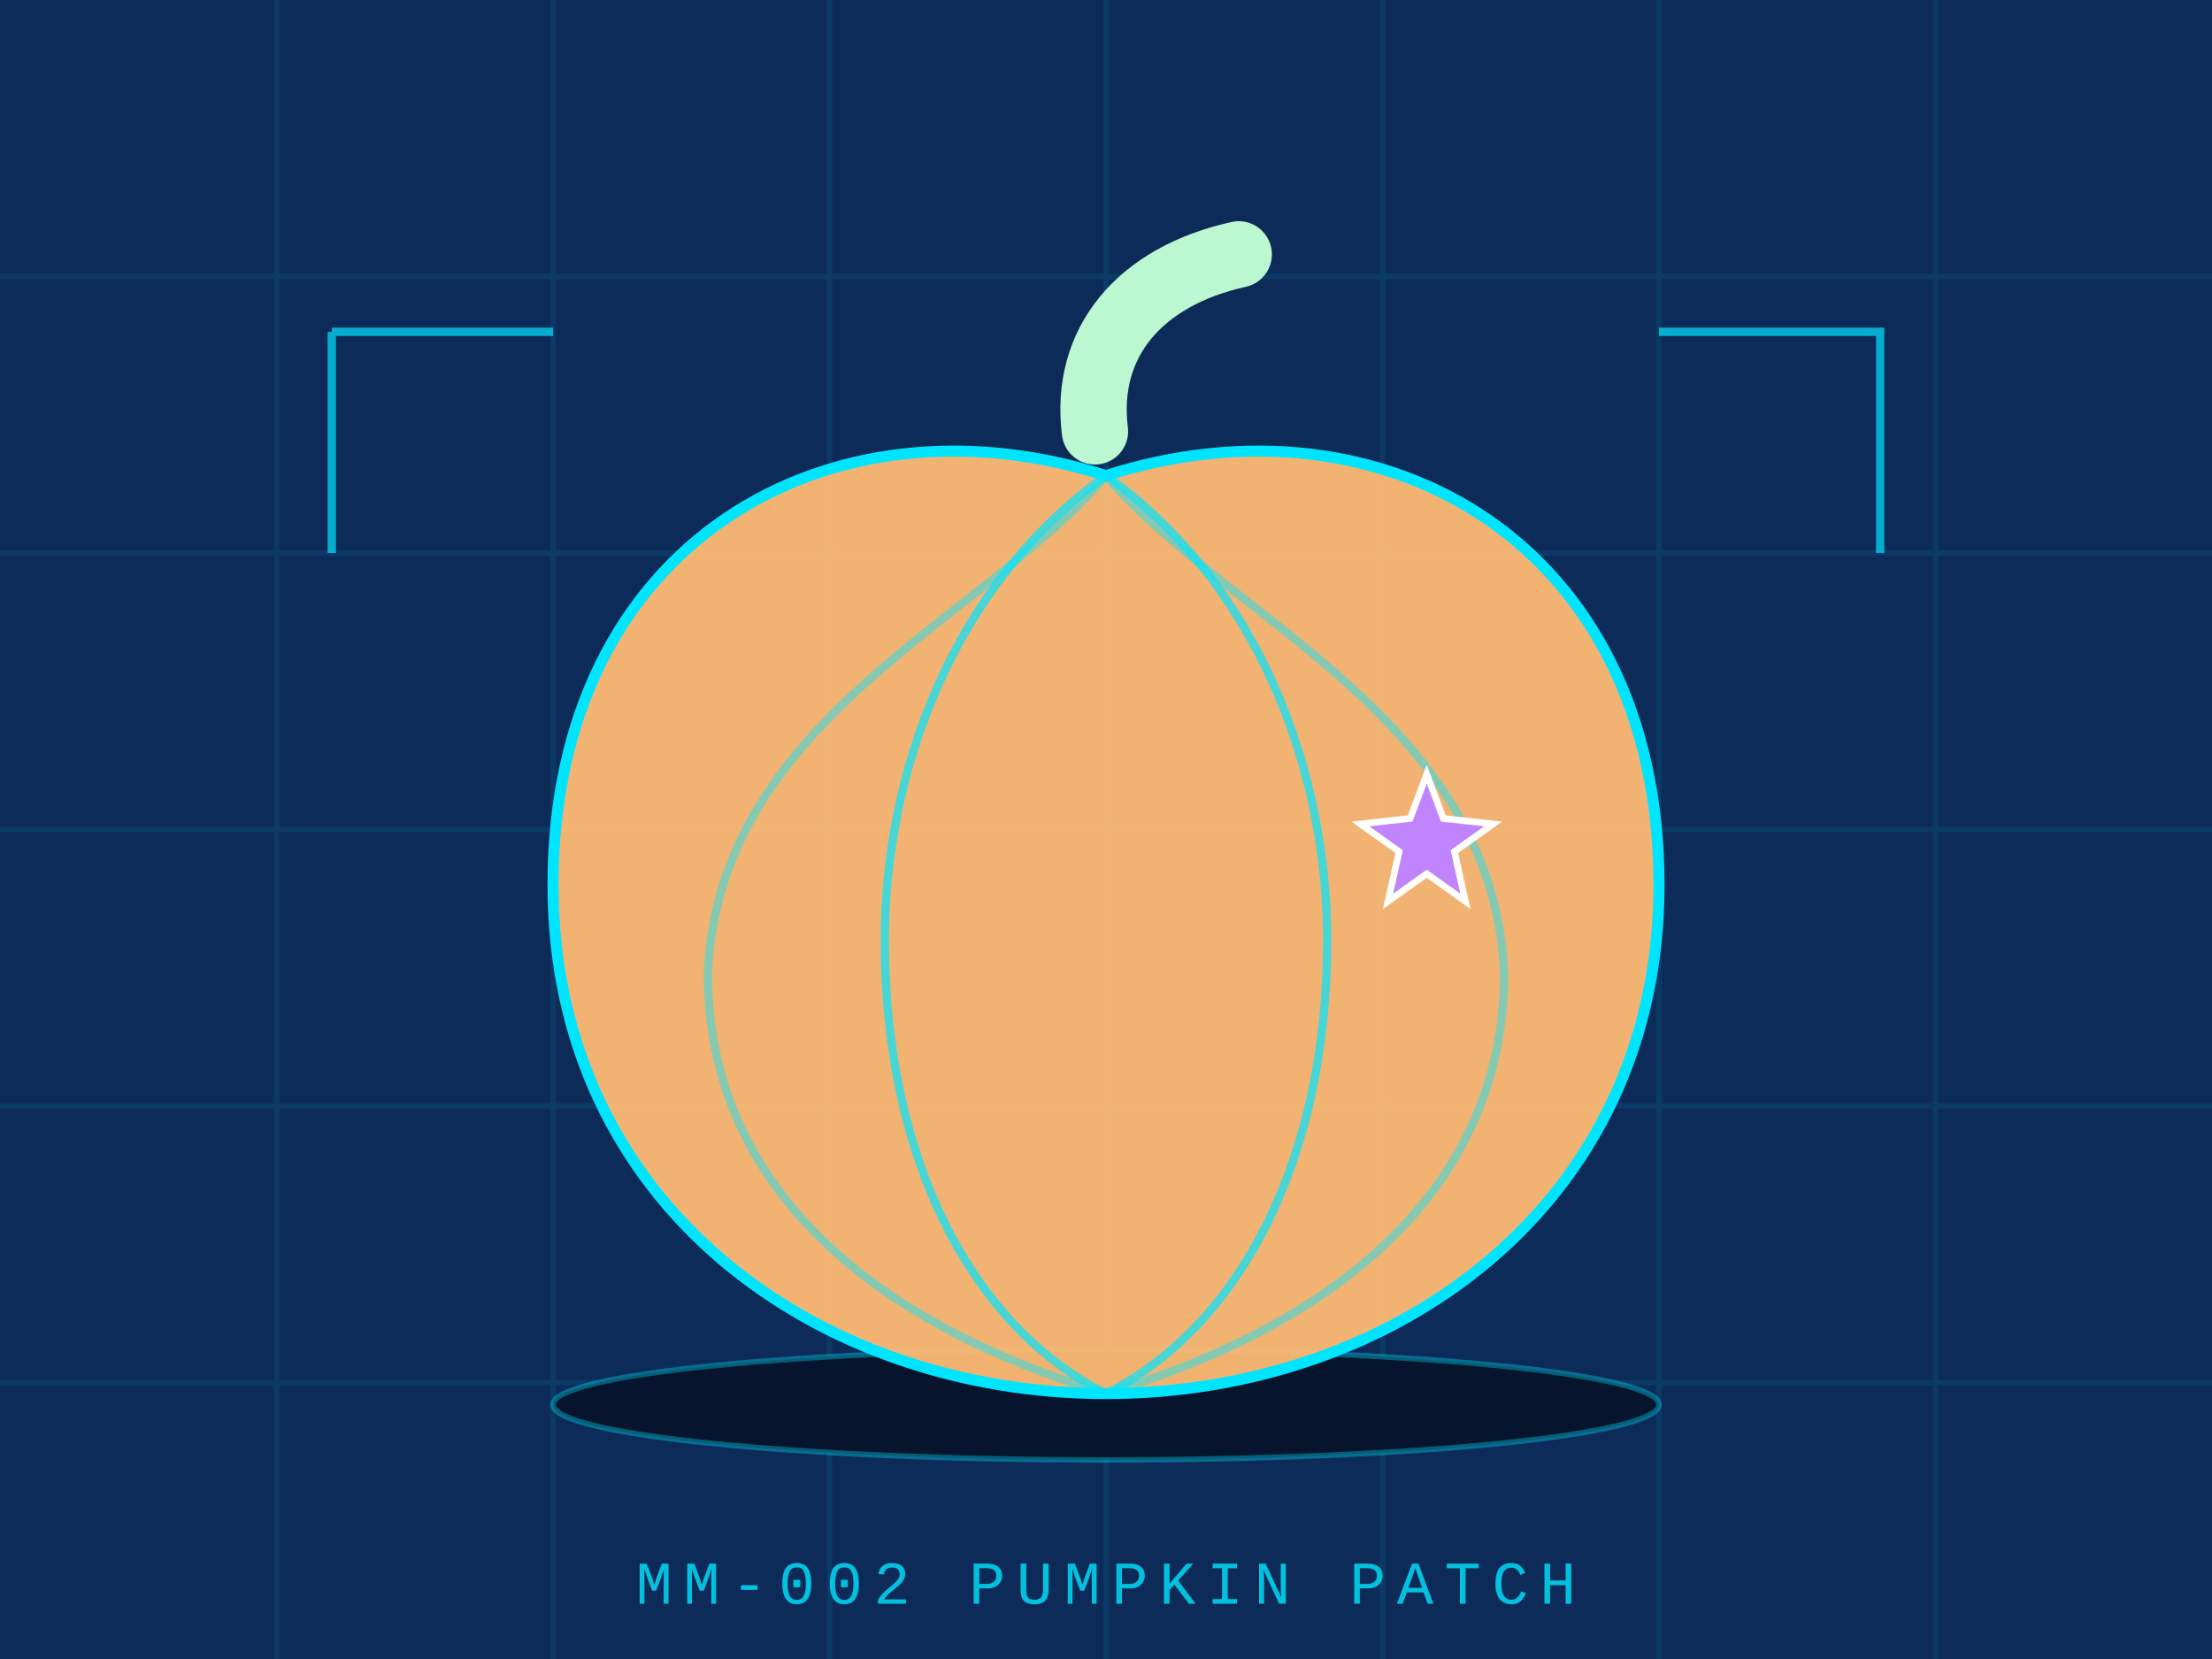
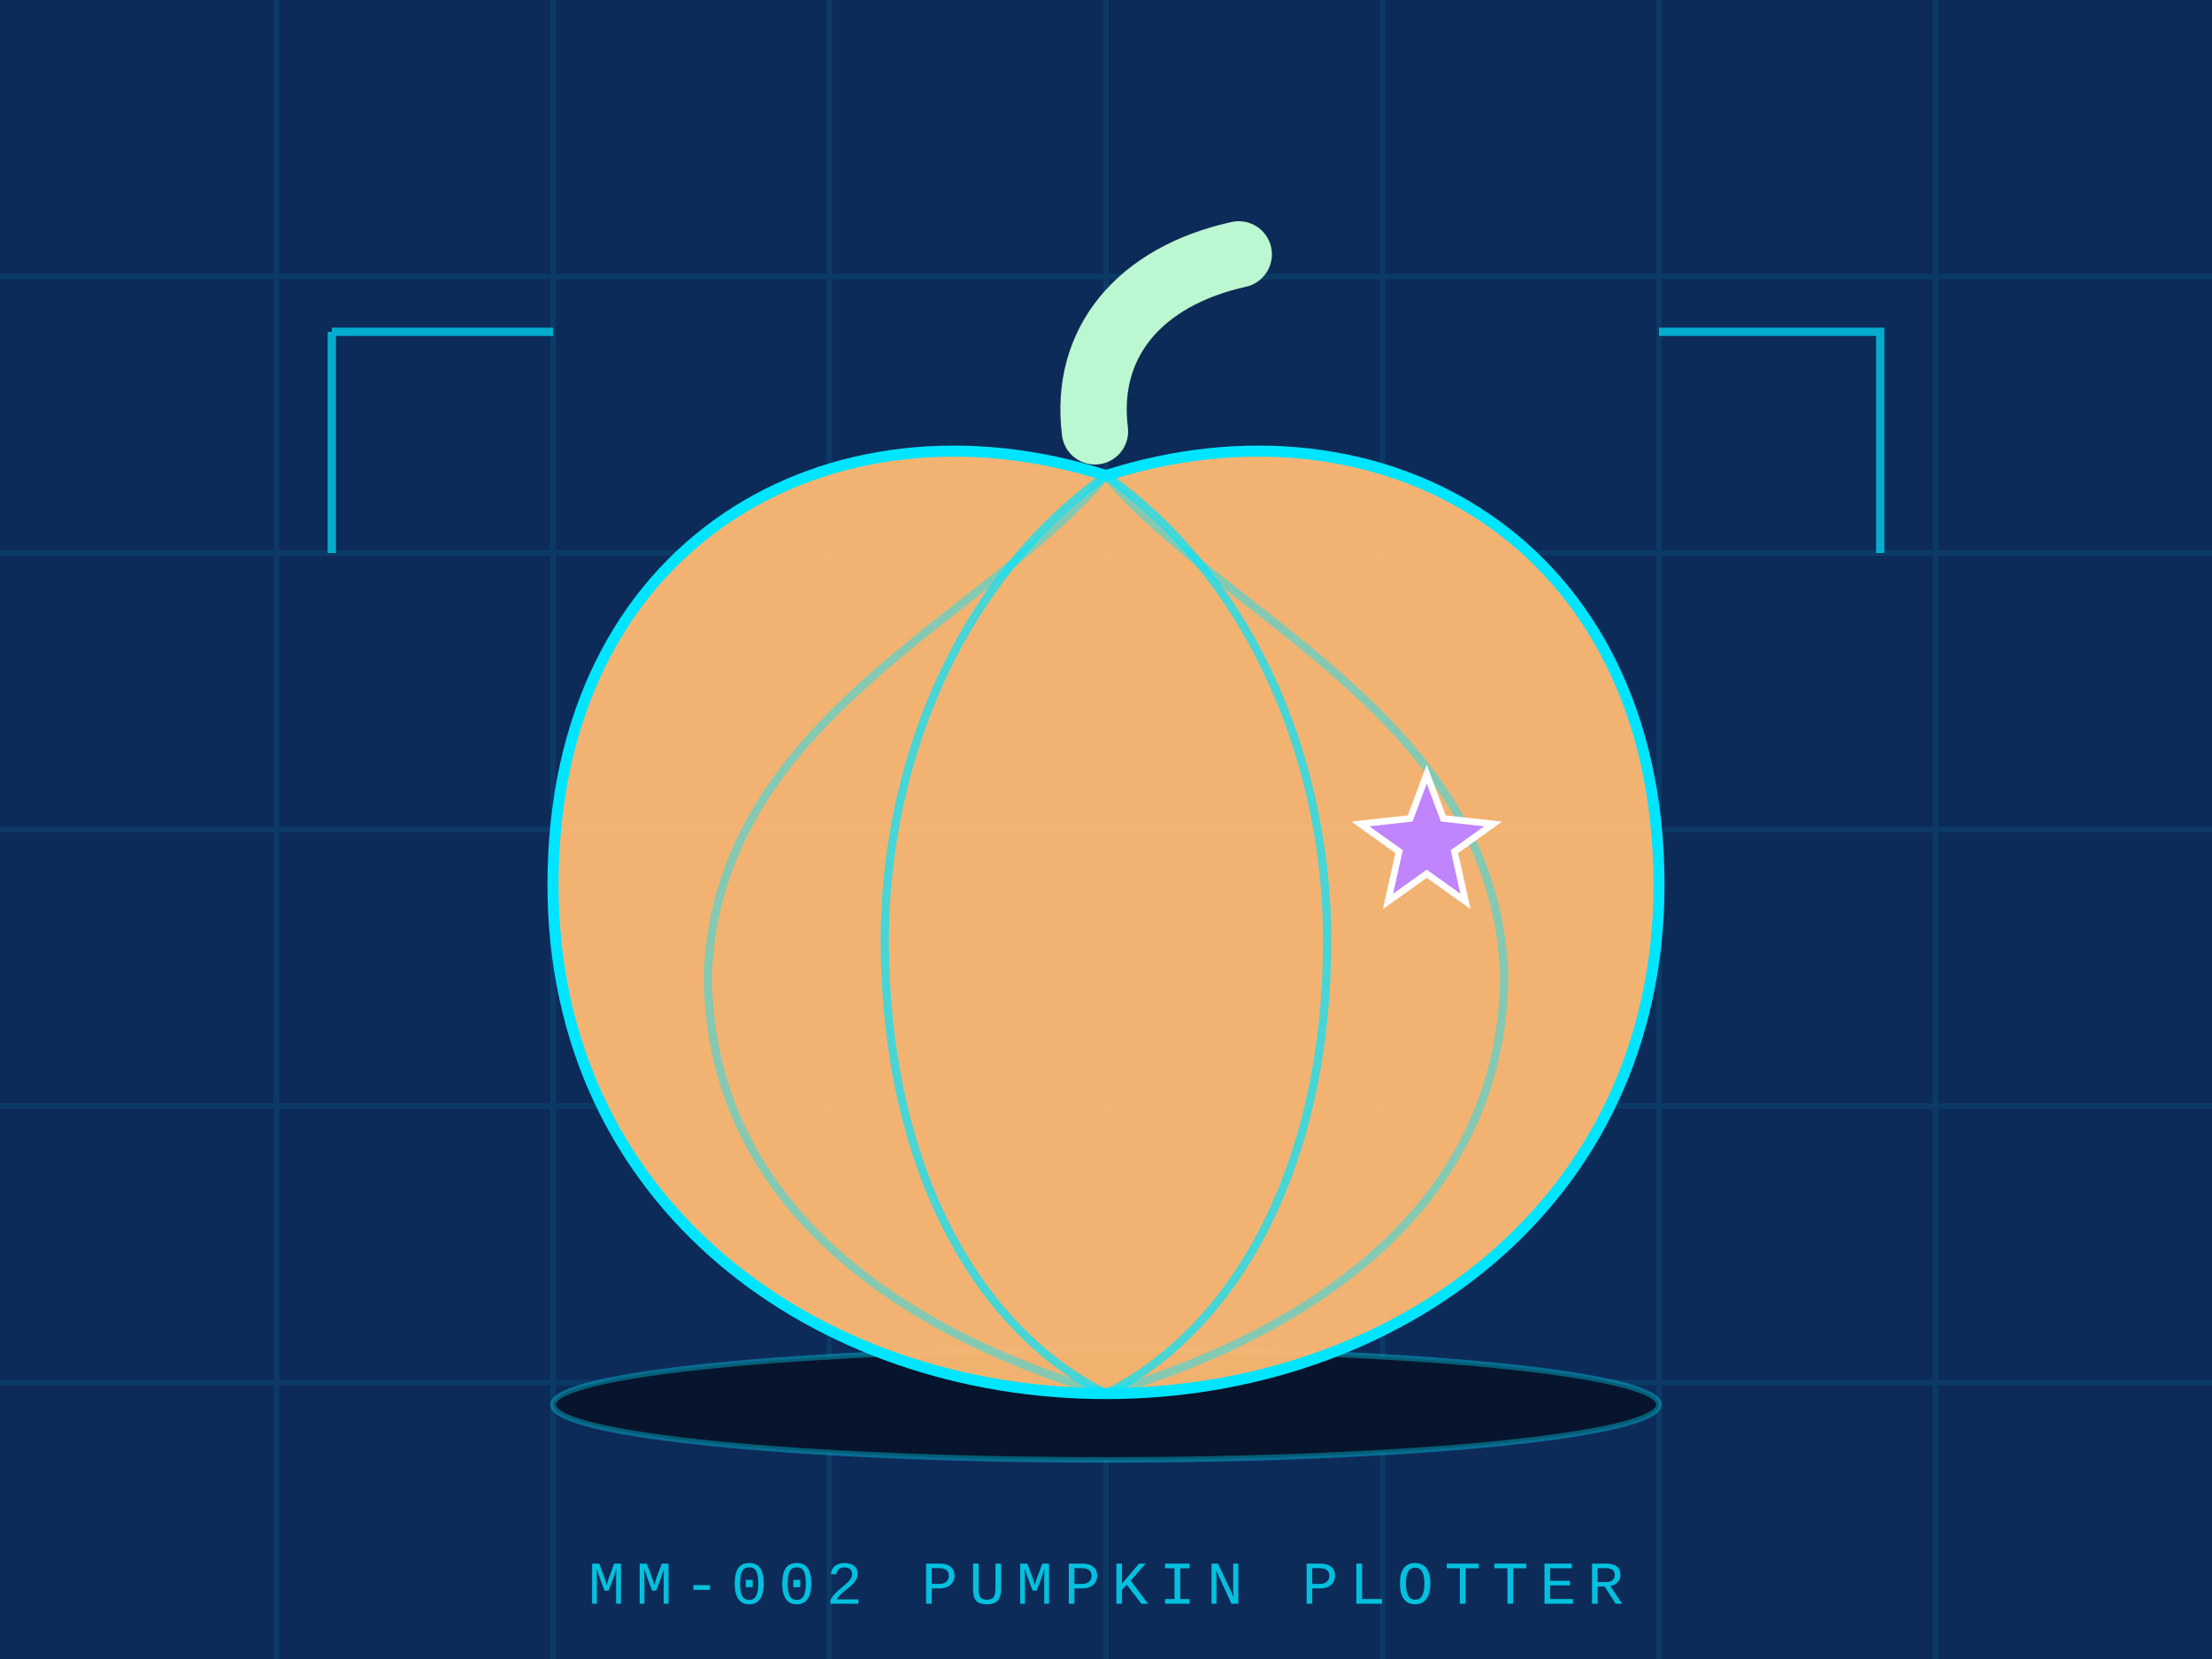
<svg xmlns="http://www.w3.org/2000/svg" viewBox="0 0 400 300">
  <rect width="400" height="300" fill="#0d2b59" />
  <path d="M0 50H400M0 100H400M0 150H400M0 200H400M0 250H400M50 0V300M100 0V300M150 0V300M200 0V300M250 0V300M300 0V300M350 0V300" stroke="#00e5ff" stroke-opacity="0.08" />
  <ellipse cx="200" cy="254" rx="100" ry="10" fill="#06152d" stroke="#00e5ff" stroke-opacity="0.35" />
  <path d="M198 78C196 62 206 50 224 46" fill="none" stroke="#bbf7d0" stroke-width="12" stroke-linecap="round" />
  <path d="M200 86C150 70 100 98 100 160C100 218 148 252 200 252C252 252 300 218 300 160C300 98 250 70 200 86Z" fill="#fdba74" fill-opacity="0.95" stroke="#00e5ff" stroke-width="2" />
  <path d="M200 86C172 106 160 140 160 170C160 210 176 240 200 252C224 240 240 210 240 170C240 140 228 106 200 86Z" fill="none" stroke="#00e5ff" stroke-width="1.5" stroke-opacity="0.7" />
  <path d="M200 86C178 112 130 130 128 176C128 216 160 240 200 252M200 86C222 112 270 130 272 176C272 216 240 240 200 252" fill="none" stroke="#00e5ff" stroke-width="1.5" stroke-opacity="0.45" />
  <path d="M258 140L261 148L270 149L263 154L265 163L258 158L251 163L253 154L246 149L255 148Z" fill="#c084fc" stroke="#ffffff" stroke-width="1.2" />
  <g fill="none" stroke="#00e5ff" stroke-width="1.5" stroke-opacity="0.7">
    <path d="M300 60H340V100" />
    <path d="M60 60H100M60 60V100" />
  </g>
-   <text x="200" y="290" text-anchor="middle" font-family="Courier New, monospace" font-size="11" fill="#00e5ff" fill-opacity="0.8" letter-spacing="2">MM-002 PUMPKIN PATCH</text>
+   <text x="200" y="290" text-anchor="middle" font-family="Courier New, monospace" font-size="11" fill="#00e5ff" fill-opacity="0.8" letter-spacing="2">MM-002 PUMPKIN PLOTTER</text>
</svg>
